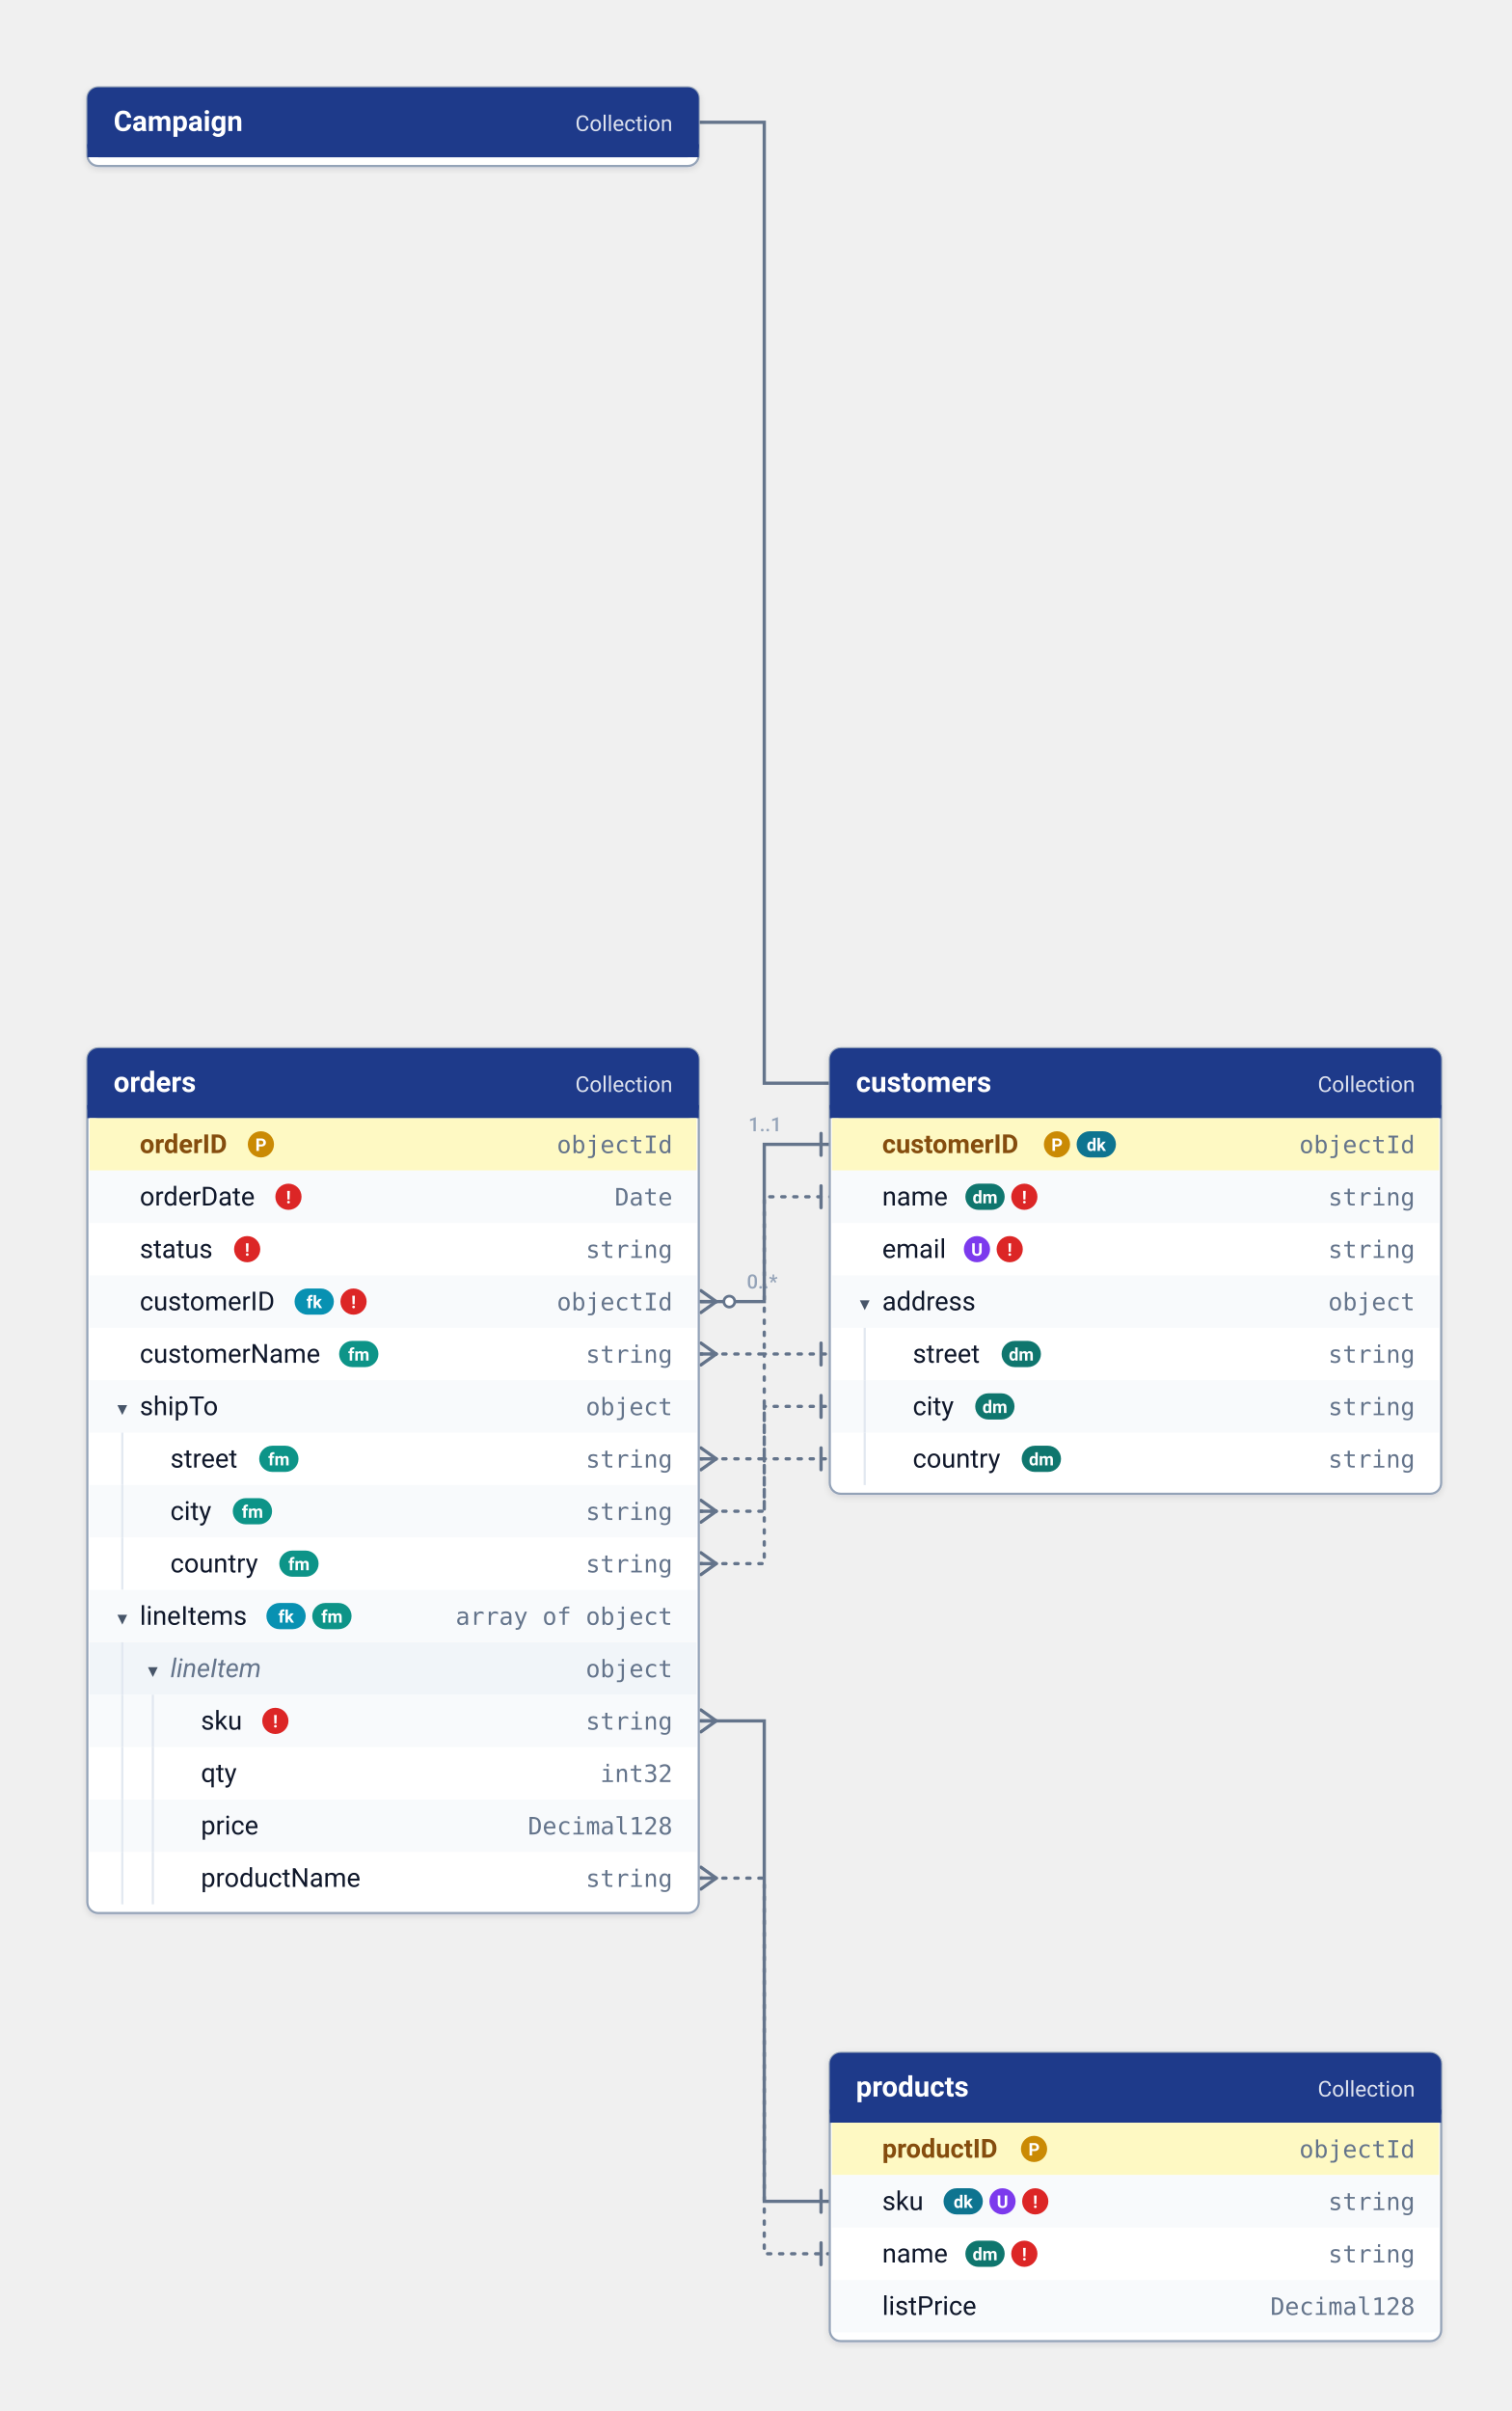
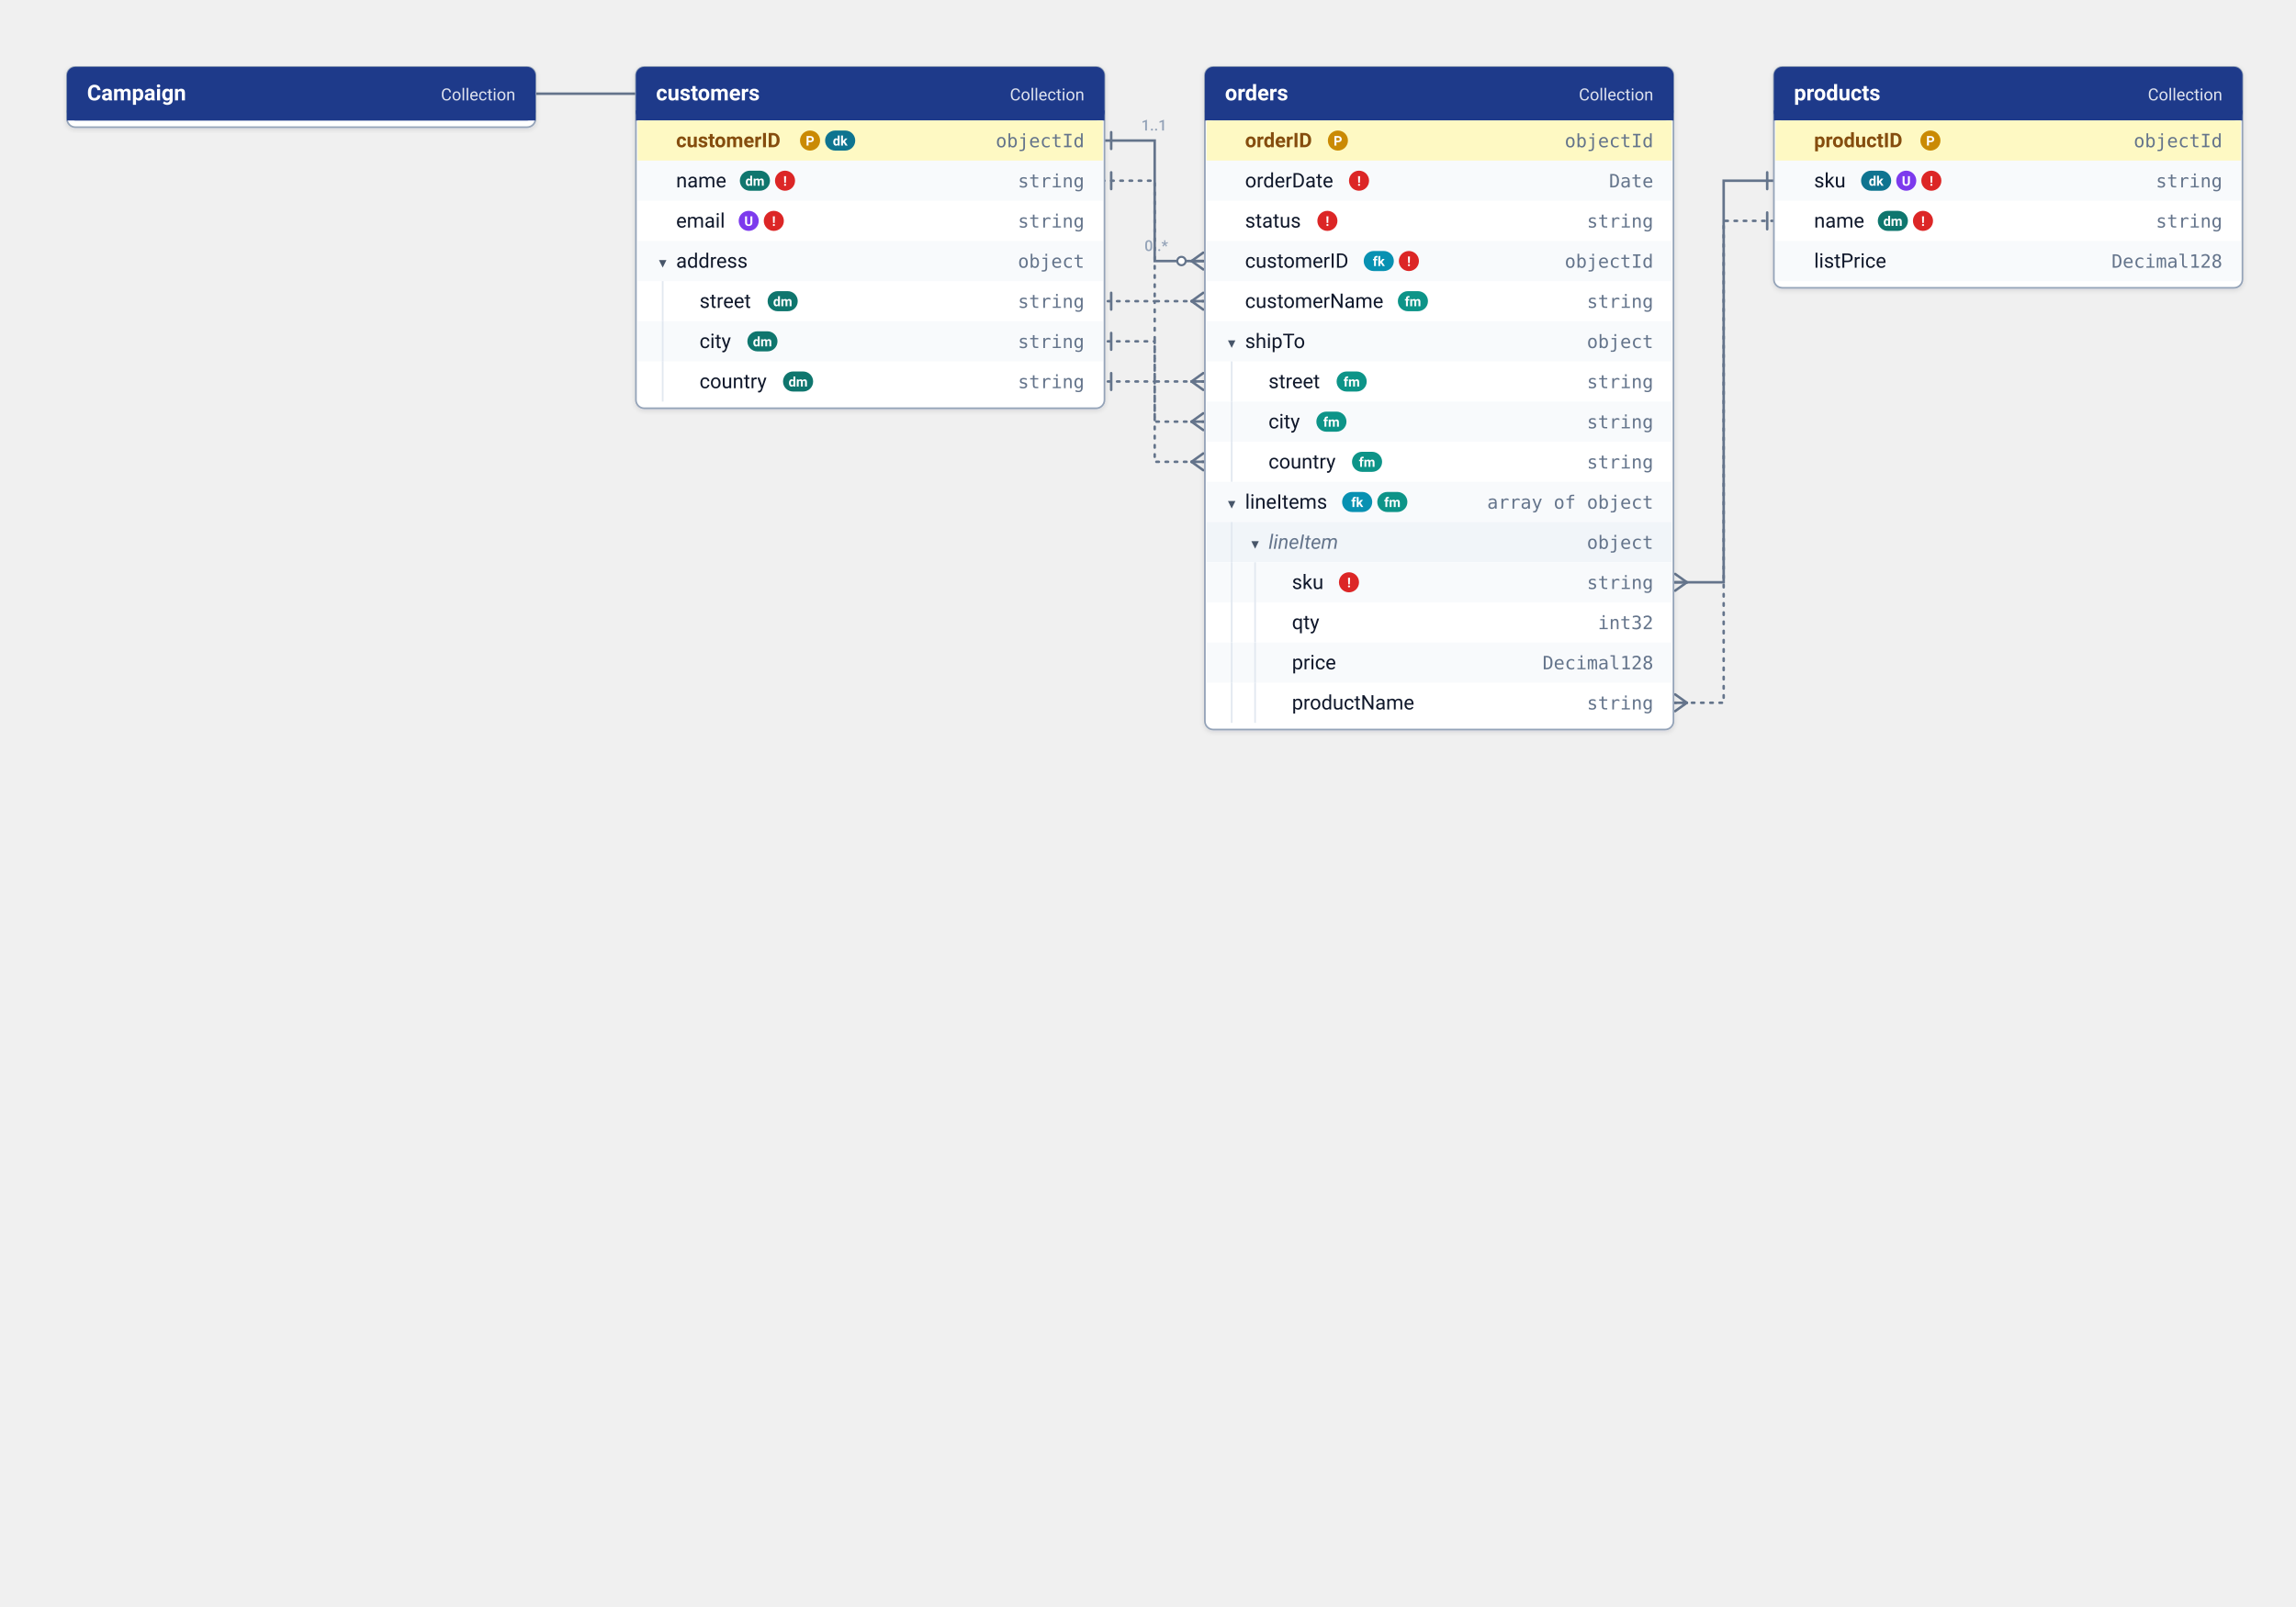
- <svg xmlns="http://www.w3.org/2000/svg" width="692" height="1104" viewBox="0 0 692 1104" font-family="system-ui, -apple-system, 'Segoe UI', Roboto, Helvetica, Arial, sans-serif">
+ <svg xmlns="http://www.w3.org/2000/svg" width="1372" height="960" viewBox="0 0 1372 960" font-family="system-ui, -apple-system, 'Segoe UI', Roboto, Helvetica, Arial, sans-serif">
  <defs>
    <filter id="entity-shadow" x="-5%" y="-5%" width="110%" height="115%">
      <feDropShadow dx="0" dy="1" stdDeviation="1.5" flood-color="#0f172a" flood-opacity="0.12" />
    </filter>
  </defs>
  <g>
-     <path d="M 380 496 L 350 496 L 350 56 L 320 56" fill="none" stroke="#64748b" stroke-width="1.5" />
-   </g>
-   <g>
-     <path d="M 320 596 L 350 596 L 350 524 L 380 524" fill="none" stroke="#64748b" stroke-width="1.5" />
-     <g stroke="#64748b" fill="#64748b" stroke-linecap="round" stroke-linejoin="round" transform="translate(320 596)">
+     <path d="M 380 56 L 350 56 L 350 56 L 320 56" fill="none" stroke="#64748b" stroke-width="1.5" />
+   </g>
+   <g>
+     <path d="M 720 156 L 690 156 L 690 84 L 660 84" fill="none" stroke="#64748b" stroke-width="1.5" />
+     <g stroke="#64748b" fill="#64748b" stroke-linecap="round" stroke-linejoin="round" transform="translate(720 156) scale(-1 1)">
      <line x1="8" y1="0" x2="1" y2="-5" stroke-width="1.5" fill="none" />
      <line x1="8" y1="0" x2="1" y2="0" stroke-width="1.5" fill="none" />
      <line x1="8" y1="0" x2="1" y2="5" stroke-width="1.5" fill="none" />
      <circle cx="14" cy="0" r="2.5" fill="white" stroke-width="1.25" />
    </g>
-     <text x="342" y="590" fill="#94a3b8" font-size="9" font-weight="500" text-anchor="start">0..*</text>
-     <g stroke="#64748b" fill="#64748b" stroke-linecap="round" stroke-linejoin="round" transform="translate(380 524) scale(-1 1)">
-       <line x1="4" y1="-5" x2="4" y2="5" stroke-width="1.5" fill="none" />
-     </g>
-     <text x="358" y="518" fill="#94a3b8" font-size="9" font-weight="500" text-anchor="end">1..1</text>
-   </g>
-   <g>
-     <path d="M 320 788 L 350 788 L 350 1008 L 380 1008" fill="none" stroke="#64748b" stroke-width="1.5" />
-     <g stroke="#64748b" fill="#64748b" stroke-linecap="round" stroke-linejoin="round" transform="translate(320 788)">
-       <line x1="8" y1="0" x2="1" y2="-5" stroke-width="1.5" fill="none" />
-       <line x1="8" y1="0" x2="1" y2="0" stroke-width="1.5" fill="none" />
-       <line x1="8" y1="0" x2="1" y2="5" stroke-width="1.5" fill="none" />
-     </g>
-     <g stroke="#64748b" fill="#64748b" stroke-linecap="round" stroke-linejoin="round" transform="translate(380 1008) scale(-1 1)">
-       <line x1="4" y1="-5" x2="4" y2="5" stroke-width="1.5" fill="none" />
-     </g>
-   </g>
-   <g>
-     <path d="M 320 620 L 350 620 L 350 548 L 380 548" fill="none" stroke="#64748b" stroke-width="1.5" stroke-linecap="round" stroke-dasharray="1.5 4" />
-     <g stroke="#64748b" fill="#64748b" stroke-linecap="round" stroke-linejoin="round" transform="translate(320 620)">
-       <line x1="8" y1="0" x2="1" y2="-5" stroke-width="1.5" fill="none" />
-       <line x1="8" y1="0" x2="1" y2="0" stroke-width="1.5" fill="none" />
-       <line x1="8" y1="0" x2="1" y2="5" stroke-width="1.5" fill="none" />
-     </g>
-     <g stroke="#64748b" fill="#64748b" stroke-linecap="round" stroke-linejoin="round" transform="translate(380 548) scale(-1 1)">
-       <line x1="4" y1="-5" x2="4" y2="5" stroke-width="1.5" fill="none" />
-     </g>
-   </g>
-   <g>
-     <path d="M 320 668 L 350 668 L 350 620 L 380 620" fill="none" stroke="#64748b" stroke-width="1.5" stroke-linecap="round" stroke-dasharray="1.5 4" />
-     <g stroke="#64748b" fill="#64748b" stroke-linecap="round" stroke-linejoin="round" transform="translate(320 668)">
-       <line x1="8" y1="0" x2="1" y2="-5" stroke-width="1.5" fill="none" />
-       <line x1="8" y1="0" x2="1" y2="0" stroke-width="1.5" fill="none" />
-       <line x1="8" y1="0" x2="1" y2="5" stroke-width="1.5" fill="none" />
-     </g>
-     <g stroke="#64748b" fill="#64748b" stroke-linecap="round" stroke-linejoin="round" transform="translate(380 620) scale(-1 1)">
-       <line x1="4" y1="-5" x2="4" y2="5" stroke-width="1.5" fill="none" />
-     </g>
-   </g>
-   <g>
-     <path d="M 320 692 L 350 692 L 350 644 L 380 644" fill="none" stroke="#64748b" stroke-width="1.5" stroke-linecap="round" stroke-dasharray="1.5 4" />
-     <g stroke="#64748b" fill="#64748b" stroke-linecap="round" stroke-linejoin="round" transform="translate(320 692)">
-       <line x1="8" y1="0" x2="1" y2="-5" stroke-width="1.5" fill="none" />
-       <line x1="8" y1="0" x2="1" y2="0" stroke-width="1.5" fill="none" />
-       <line x1="8" y1="0" x2="1" y2="5" stroke-width="1.5" fill="none" />
-     </g>
-     <g stroke="#64748b" fill="#64748b" stroke-linecap="round" stroke-linejoin="round" transform="translate(380 644) scale(-1 1)">
-       <line x1="4" y1="-5" x2="4" y2="5" stroke-width="1.5" fill="none" />
-     </g>
-   </g>
-   <g>
-     <path d="M 320 716 L 350 716 L 350 668 L 380 668" fill="none" stroke="#64748b" stroke-width="1.5" stroke-linecap="round" stroke-dasharray="1.5 4" />
-     <g stroke="#64748b" fill="#64748b" stroke-linecap="round" stroke-linejoin="round" transform="translate(320 716)">
-       <line x1="8" y1="0" x2="1" y2="-5" stroke-width="1.5" fill="none" />
-       <line x1="8" y1="0" x2="1" y2="0" stroke-width="1.5" fill="none" />
-       <line x1="8" y1="0" x2="1" y2="5" stroke-width="1.5" fill="none" />
-     </g>
-     <g stroke="#64748b" fill="#64748b" stroke-linecap="round" stroke-linejoin="round" transform="translate(380 668) scale(-1 1)">
-       <line x1="4" y1="-5" x2="4" y2="5" stroke-width="1.5" fill="none" />
-     </g>
-   </g>
-   <g>
-     <path d="M 320 860 L 350 860 L 350 1032 L 380 1032" fill="none" stroke="#64748b" stroke-width="1.5" stroke-linecap="round" stroke-dasharray="1.5 4" />
-     <g stroke="#64748b" fill="#64748b" stroke-linecap="round" stroke-linejoin="round" transform="translate(320 860)">
-       <line x1="8" y1="0" x2="1" y2="-5" stroke-width="1.5" fill="none" />
-       <line x1="8" y1="0" x2="1" y2="0" stroke-width="1.5" fill="none" />
-       <line x1="8" y1="0" x2="1" y2="5" stroke-width="1.5" fill="none" />
-     </g>
-     <g stroke="#64748b" fill="#64748b" stroke-linecap="round" stroke-linejoin="round" transform="translate(380 1032) scale(-1 1)">
+     <text x="698" y="150" fill="#94a3b8" font-size="9" font-weight="500" text-anchor="end">0..*</text>
+     <g stroke="#64748b" fill="#64748b" stroke-linecap="round" stroke-linejoin="round" transform="translate(660 84)">
+       <line x1="4" y1="-5" x2="4" y2="5" stroke-width="1.5" fill="none" />
+     </g>
+     <text x="682" y="78" fill="#94a3b8" font-size="9" font-weight="500" text-anchor="start">1..1</text>
+   </g>
+   <g>
+     <path d="M 1000 348 L 1030 348 L 1030 108 L 1060 108" fill="none" stroke="#64748b" stroke-width="1.5" />
+     <g stroke="#64748b" fill="#64748b" stroke-linecap="round" stroke-linejoin="round" transform="translate(1000 348)">
+       <line x1="8" y1="0" x2="1" y2="-5" stroke-width="1.5" fill="none" />
+       <line x1="8" y1="0" x2="1" y2="0" stroke-width="1.5" fill="none" />
+       <line x1="8" y1="0" x2="1" y2="5" stroke-width="1.5" fill="none" />
+     </g>
+     <g stroke="#64748b" fill="#64748b" stroke-linecap="round" stroke-linejoin="round" transform="translate(1060 108) scale(-1 1)">
+       <line x1="4" y1="-5" x2="4" y2="5" stroke-width="1.5" fill="none" />
+     </g>
+   </g>
+   <g>
+     <path d="M 720 180 L 690 180 L 690 108 L 660 108" fill="none" stroke="#64748b" stroke-width="1.5" stroke-linecap="round" stroke-dasharray="1.5 4" />
+     <g stroke="#64748b" fill="#64748b" stroke-linecap="round" stroke-linejoin="round" transform="translate(720 180) scale(-1 1)">
+       <line x1="8" y1="0" x2="1" y2="-5" stroke-width="1.5" fill="none" />
+       <line x1="8" y1="0" x2="1" y2="0" stroke-width="1.5" fill="none" />
+       <line x1="8" y1="0" x2="1" y2="5" stroke-width="1.5" fill="none" />
+     </g>
+     <g stroke="#64748b" fill="#64748b" stroke-linecap="round" stroke-linejoin="round" transform="translate(660 108)">
+       <line x1="4" y1="-5" x2="4" y2="5" stroke-width="1.5" fill="none" />
+     </g>
+   </g>
+   <g>
+     <path d="M 720 228 L 690 228 L 690 180 L 660 180" fill="none" stroke="#64748b" stroke-width="1.5" stroke-linecap="round" stroke-dasharray="1.5 4" />
+     <g stroke="#64748b" fill="#64748b" stroke-linecap="round" stroke-linejoin="round" transform="translate(720 228) scale(-1 1)">
+       <line x1="8" y1="0" x2="1" y2="-5" stroke-width="1.5" fill="none" />
+       <line x1="8" y1="0" x2="1" y2="0" stroke-width="1.5" fill="none" />
+       <line x1="8" y1="0" x2="1" y2="5" stroke-width="1.5" fill="none" />
+     </g>
+     <g stroke="#64748b" fill="#64748b" stroke-linecap="round" stroke-linejoin="round" transform="translate(660 180)">
+       <line x1="4" y1="-5" x2="4" y2="5" stroke-width="1.5" fill="none" />
+     </g>
+   </g>
+   <g>
+     <path d="M 720 252 L 690 252 L 690 204 L 660 204" fill="none" stroke="#64748b" stroke-width="1.5" stroke-linecap="round" stroke-dasharray="1.5 4" />
+     <g stroke="#64748b" fill="#64748b" stroke-linecap="round" stroke-linejoin="round" transform="translate(720 252) scale(-1 1)">
+       <line x1="8" y1="0" x2="1" y2="-5" stroke-width="1.5" fill="none" />
+       <line x1="8" y1="0" x2="1" y2="0" stroke-width="1.5" fill="none" />
+       <line x1="8" y1="0" x2="1" y2="5" stroke-width="1.5" fill="none" />
+     </g>
+     <g stroke="#64748b" fill="#64748b" stroke-linecap="round" stroke-linejoin="round" transform="translate(660 204)">
+       <line x1="4" y1="-5" x2="4" y2="5" stroke-width="1.5" fill="none" />
+     </g>
+   </g>
+   <g>
+     <path d="M 720 276 L 690 276 L 690 228 L 660 228" fill="none" stroke="#64748b" stroke-width="1.5" stroke-linecap="round" stroke-dasharray="1.5 4" />
+     <g stroke="#64748b" fill="#64748b" stroke-linecap="round" stroke-linejoin="round" transform="translate(720 276) scale(-1 1)">
+       <line x1="8" y1="0" x2="1" y2="-5" stroke-width="1.5" fill="none" />
+       <line x1="8" y1="0" x2="1" y2="0" stroke-width="1.5" fill="none" />
+       <line x1="8" y1="0" x2="1" y2="5" stroke-width="1.5" fill="none" />
+     </g>
+     <g stroke="#64748b" fill="#64748b" stroke-linecap="round" stroke-linejoin="round" transform="translate(660 228)">
+       <line x1="4" y1="-5" x2="4" y2="5" stroke-width="1.5" fill="none" />
+     </g>
+   </g>
+   <g>
+     <path d="M 1000 420 L 1030 420 L 1030 132 L 1060 132" fill="none" stroke="#64748b" stroke-width="1.5" stroke-linecap="round" stroke-dasharray="1.5 4" />
+     <g stroke="#64748b" fill="#64748b" stroke-linecap="round" stroke-linejoin="round" transform="translate(1000 420)">
+       <line x1="8" y1="0" x2="1" y2="-5" stroke-width="1.5" fill="none" />
+       <line x1="8" y1="0" x2="1" y2="0" stroke-width="1.5" fill="none" />
+       <line x1="8" y1="0" x2="1" y2="5" stroke-width="1.5" fill="none" />
+     </g>
+     <g stroke="#64748b" fill="#64748b" stroke-linecap="round" stroke-linejoin="round" transform="translate(1060 132) scale(-1 1)">
      <line x1="4" y1="-5" x2="4" y2="5" stroke-width="1.5" fill="none" />
    </g>
  </g>
  <g>
    <rect x="40" y="40" width="280" height="36" rx="5" fill="white" stroke="#94a3b8" stroke-width="1" filter="url(#entity-shadow)" />
    <rect x="40" y="40" width="280" height="32" fill="#1e3a8a" rx="5" />
    <rect x="40" y="66" width="280" height="6" fill="#1e3a8a" />
    <text x="52" y="60" fill="white" font-size="13" font-weight="600">Campaign</text>
    <text x="308" y="60" fill="white" font-size="10" text-anchor="end" opacity="0.85">Collection</text>
  </g>
  <g>
-     <rect x="380" y="480" width="280" height="204" rx="5" fill="white" stroke="#94a3b8" stroke-width="1" filter="url(#entity-shadow)" />
-     <rect x="380" y="480" width="280" height="32" fill="#1e3a8a" rx="5" />
-     <rect x="380" y="506" width="280" height="6" fill="#1e3a8a" />
-     <text x="392" y="500" fill="white" font-size="13" font-weight="600">customers</text>
-     <text x="648" y="500" fill="white" font-size="10" text-anchor="end" opacity="0.85">Collection</text>
-     <rect x="381" y="512" width="278" height="24" fill="#fef9c3" />
-     <text x="404" y="528" fill="#854d0e" font-size="12" font-weight="600">customerID</text>
-     <text x="648" y="528" fill="#64748b" font-size="11" text-anchor="end" font-family="ui-monospace, SFMono-Regular, Menlo, monospace">objectId</text>
-     <circle cx="484.05" cy="524" r="6" fill="#ca8a04" />
-     <text x="484.05" y="527" fill="white" font-size="8" font-weight="700" text-anchor="middle">P</text>
-     <rect x="493.05" y="518" width="18" height="12" rx="6" fill="#0e7490" />
-     <text x="502.05" y="527" fill="white" font-size="8" font-weight="700" text-anchor="middle">dk</text>
-     <rect x="381" y="536" width="278" height="24" fill="#f8fafc" />
-     <text x="404" y="552" fill="#0f172a" font-size="12" font-weight="400">name</text>
-     <text x="648" y="552" fill="#64748b" font-size="11" text-anchor="end" font-family="ui-monospace, SFMono-Regular, Menlo, monospace">string</text>
-     <rect x="442.1" y="542" width="18" height="12" rx="6" fill="#0f766e" />
-     <text x="451.1" y="551" fill="white" font-size="8" font-weight="700" text-anchor="middle">dm</text>
-     <circle cx="469.1" cy="548" r="6" fill="#dc2626" />
-     <text x="469.1" y="551" fill="white" font-size="8" font-weight="700" text-anchor="middle">!</text>
-     <text x="404" y="576" fill="#0f172a" font-size="12" font-weight="400">email</text>
-     <text x="648" y="576" fill="#64748b" font-size="11" text-anchor="end" font-family="ui-monospace, SFMono-Regular, Menlo, monospace">string</text>
-     <circle cx="447.4" cy="572" r="6" fill="#7c3aed" />
-     <text x="447.4" y="575" fill="white" font-size="8" font-weight="700" text-anchor="middle">U</text>
-     <circle cx="462.4" cy="572" r="6" fill="#dc2626" />
-     <text x="462.4" y="575" fill="white" font-size="8" font-weight="700" text-anchor="middle">!</text>
-     <rect x="381" y="584" width="278" height="24" fill="#f8fafc" />
-     <text x="396" y="600" fill="#475569" font-size="9" text-anchor="middle">▾</text>
-     <text x="404" y="600" fill="#0f172a" font-size="12" font-weight="400">address</text>
-     <text x="648" y="600" fill="#64748b" font-size="11" text-anchor="end" font-family="ui-monospace, SFMono-Regular, Menlo, monospace">object</text>
-     <line x1="396" y1="608" x2="396" y2="632" stroke="#e2e8f0" stroke-width="1" />
-     <text x="418" y="624" fill="#0f172a" font-size="12" font-weight="400">street</text>
-     <text x="648" y="624" fill="#64748b" font-size="11" text-anchor="end" font-family="ui-monospace, SFMono-Regular, Menlo, monospace">string</text>
-     <rect x="458.7" y="614" width="18" height="12" rx="6" fill="#0f766e" />
-     <text x="467.7" y="623" fill="white" font-size="8" font-weight="700" text-anchor="middle">dm</text>
-     <rect x="381" y="632" width="278" height="24" fill="#f8fafc" />
-     <line x1="396" y1="632" x2="396" y2="656" stroke="#e2e8f0" stroke-width="1" />
-     <text x="418" y="648" fill="#0f172a" font-size="12" font-weight="400">city</text>
-     <text x="648" y="648" fill="#64748b" font-size="11" text-anchor="end" font-family="ui-monospace, SFMono-Regular, Menlo, monospace">string</text>
-     <rect x="446.6" y="638" width="18" height="12" rx="6" fill="#0f766e" />
-     <text x="455.6" y="647" fill="white" font-size="8" font-weight="700" text-anchor="middle">dm</text>
-     <line x1="396" y1="656" x2="396" y2="680" stroke="#e2e8f0" stroke-width="1" />
-     <text x="418" y="672" fill="#0f172a" font-size="12" font-weight="400">country</text>
-     <text x="648" y="672" fill="#64748b" font-size="11" text-anchor="end" font-family="ui-monospace, SFMono-Regular, Menlo, monospace">string</text>
-     <rect x="467.9" y="662" width="18" height="12" rx="6" fill="#0f766e" />
-     <text x="476.9" y="671" fill="white" font-size="8" font-weight="700" text-anchor="middle">dm</text>
-   </g>
-   <g>
-     <rect x="40" y="480" width="280" height="396" rx="5" fill="white" stroke="#94a3b8" stroke-width="1" filter="url(#entity-shadow)" />
-     <rect x="40" y="480" width="280" height="32" fill="#1e3a8a" rx="5" />
-     <rect x="40" y="506" width="280" height="6" fill="#1e3a8a" />
-     <text x="52" y="500" fill="white" font-size="13" font-weight="600">orders</text>
-     <text x="308" y="500" fill="white" font-size="10" text-anchor="end" opacity="0.85">Collection</text>
-     <rect x="41" y="512" width="278" height="24" fill="#fef9c3" />
-     <text x="64" y="528" fill="#854d0e" font-size="12" font-weight="600">orderID</text>
-     <text x="308" y="528" fill="#64748b" font-size="11" text-anchor="end" font-family="ui-monospace, SFMono-Regular, Menlo, monospace">objectId</text>
-     <circle cx="119.48" cy="524" r="6" fill="#ca8a04" />
-     <text x="119.48" y="527" fill="white" font-size="8" font-weight="700" text-anchor="middle">P</text>
-     <rect x="41" y="536" width="278" height="24" fill="#f8fafc" />
-     <text x="64" y="552" fill="#0f172a" font-size="12" font-weight="400">orderDate</text>
-     <text x="308" y="552" fill="#64748b" font-size="11" text-anchor="end" font-family="ui-monospace, SFMono-Regular, Menlo, monospace">Date</text>
-     <circle cx="132.1" cy="548" r="6" fill="#dc2626" />
-     <text x="132.1" y="551" fill="white" font-size="8" font-weight="700" text-anchor="middle">!</text>
-     <text x="64" y="576" fill="#0f172a" font-size="12" font-weight="400">status</text>
-     <text x="308" y="576" fill="#64748b" font-size="11" text-anchor="end" font-family="ui-monospace, SFMono-Regular, Menlo, monospace">string</text>
-     <circle cx="113.2" cy="572" r="6" fill="#dc2626" />
-     <text x="113.2" y="575" fill="white" font-size="8" font-weight="700" text-anchor="middle">!</text>
-     <rect x="41" y="584" width="278" height="24" fill="#f8fafc" />
-     <text x="64" y="600" fill="#0f172a" font-size="12" font-weight="400">customerID</text>
-     <text x="308" y="600" fill="#64748b" font-size="11" text-anchor="end" font-family="ui-monospace, SFMono-Regular, Menlo, monospace">objectId</text>
-     <rect x="134.9" y="590" width="18" height="12" rx="6" fill="#0891b2" />
-     <text x="143.9" y="599" fill="white" font-size="8" font-weight="700" text-anchor="middle">fk</text>
-     <circle cx="161.9" cy="596" r="6" fill="#dc2626" />
-     <text x="161.9" y="599" fill="white" font-size="8" font-weight="700" text-anchor="middle">!</text>
-     <text x="64" y="624" fill="#0f172a" font-size="12" font-weight="400">customerName</text>
-     <text x="308" y="624" fill="#64748b" font-size="11" text-anchor="end" font-family="ui-monospace, SFMono-Regular, Menlo, monospace">string</text>
-     <rect x="155.3" y="614" width="18" height="12" rx="6" fill="#0d9488" />
-     <text x="164.3" y="623" fill="white" font-size="8" font-weight="700" text-anchor="middle">fm</text>
-     <rect x="41" y="632" width="278" height="24" fill="#f8fafc" />
-     <text x="56" y="648" fill="#475569" font-size="9" text-anchor="middle">▾</text>
-     <text x="64" y="648" fill="#0f172a" font-size="12" font-weight="400">shipTo</text>
-     <text x="308" y="648" fill="#64748b" font-size="11" text-anchor="end" font-family="ui-monospace, SFMono-Regular, Menlo, monospace">object</text>
-     <line x1="56" y1="656" x2="56" y2="680" stroke="#e2e8f0" stroke-width="1" />
-     <text x="78" y="672" fill="#0f172a" font-size="12" font-weight="400">street</text>
-     <text x="308" y="672" fill="#64748b" font-size="11" text-anchor="end" font-family="ui-monospace, SFMono-Regular, Menlo, monospace">string</text>
-     <rect x="118.7" y="662" width="18" height="12" rx="6" fill="#0d9488" />
-     <text x="127.7" y="671" fill="white" font-size="8" font-weight="700" text-anchor="middle">fm</text>
-     <rect x="41" y="680" width="278" height="24" fill="#f8fafc" />
-     <line x1="56" y1="680" x2="56" y2="704" stroke="#e2e8f0" stroke-width="1" />
-     <text x="78" y="696" fill="#0f172a" font-size="12" font-weight="400">city</text>
-     <text x="308" y="696" fill="#64748b" font-size="11" text-anchor="end" font-family="ui-monospace, SFMono-Regular, Menlo, monospace">string</text>
-     <rect x="106.6" y="686" width="18" height="12" rx="6" fill="#0d9488" />
-     <text x="115.6" y="695" fill="white" font-size="8" font-weight="700" text-anchor="middle">fm</text>
-     <line x1="56" y1="704" x2="56" y2="728" stroke="#e2e8f0" stroke-width="1" />
-     <text x="78" y="720" fill="#0f172a" font-size="12" font-weight="400">country</text>
-     <text x="308" y="720" fill="#64748b" font-size="11" text-anchor="end" font-family="ui-monospace, SFMono-Regular, Menlo, monospace">string</text>
-     <rect x="127.9" y="710" width="18" height="12" rx="6" fill="#0d9488" />
-     <text x="136.9" y="719" fill="white" font-size="8" font-weight="700" text-anchor="middle">fm</text>
-     <rect x="41" y="728" width="278" height="24" fill="#f8fafc" />
-     <text x="56" y="744" fill="#475569" font-size="9" text-anchor="middle">▾</text>
-     <text x="64" y="744" fill="#0f172a" font-size="12" font-weight="400">lineItems</text>
-     <text x="308" y="744" fill="#64748b" font-size="11" text-anchor="end" font-family="ui-monospace, SFMono-Regular, Menlo, monospace">array of object</text>
-     <rect x="122" y="734" width="18" height="12" rx="6" fill="#0891b2" />
-     <text x="131" y="743" fill="white" font-size="8" font-weight="700" text-anchor="middle">fk</text>
-     <rect x="143" y="734" width="18" height="12" rx="6" fill="#0d9488" />
-     <text x="152" y="743" fill="white" font-size="8" font-weight="700" text-anchor="middle">fm</text>
-     <rect x="41" y="752" width="278" height="24" fill="#f1f5f9" />
-     <line x1="56" y1="752" x2="56" y2="776" stroke="#e2e8f0" stroke-width="1" />
-     <text x="70" y="768" fill="#475569" font-size="9" text-anchor="middle">▾</text>
-     <text x="78" y="768" fill="#64748b" font-size="12" font-weight="400" font-style="italic">lineItem</text>
-     <text x="308" y="768" fill="#64748b" font-size="11" text-anchor="end" font-family="ui-monospace, SFMono-Regular, Menlo, monospace">object</text>
-     <rect x="41" y="776" width="278" height="24" fill="#f8fafc" />
-     <line x1="56" y1="776" x2="56" y2="800" stroke="#e2e8f0" stroke-width="1" />
-     <line x1="70" y1="776" x2="70" y2="800" stroke="#e2e8f0" stroke-width="1" />
-     <text x="92" y="792" fill="#0f172a" font-size="12" font-weight="400">sku</text>
-     <text x="308" y="792" fill="#64748b" font-size="11" text-anchor="end" font-family="ui-monospace, SFMono-Regular, Menlo, monospace">string</text>
-     <circle cx="126.1" cy="788" r="6" fill="#dc2626" />
-     <text x="126.1" y="791" fill="white" font-size="8" font-weight="700" text-anchor="middle">!</text>
-     <line x1="56" y1="800" x2="56" y2="824" stroke="#e2e8f0" stroke-width="1" />
-     <line x1="70" y1="800" x2="70" y2="824" stroke="#e2e8f0" stroke-width="1" />
-     <text x="92" y="816" fill="#0f172a" font-size="12" font-weight="400">qty</text>
-     <text x="308" y="816" fill="#64748b" font-size="11" text-anchor="end" font-family="ui-monospace, SFMono-Regular, Menlo, monospace">int32</text>
-     <rect x="41" y="824" width="278" height="24" fill="#f8fafc" />
-     <line x1="56" y1="824" x2="56" y2="848" stroke="#e2e8f0" stroke-width="1" />
-     <line x1="70" y1="824" x2="70" y2="848" stroke="#e2e8f0" stroke-width="1" />
-     <text x="92" y="840" fill="#0f172a" font-size="12" font-weight="400">price</text>
-     <text x="308" y="840" fill="#64748b" font-size="11" text-anchor="end" font-family="ui-monospace, SFMono-Regular, Menlo, monospace">Decimal128</text>
-     <line x1="56" y1="848" x2="56" y2="872" stroke="#e2e8f0" stroke-width="1" />
-     <line x1="70" y1="848" x2="70" y2="872" stroke="#e2e8f0" stroke-width="1" />
-     <text x="92" y="864" fill="#0f172a" font-size="12" font-weight="400">productName</text>
-     <text x="308" y="864" fill="#64748b" font-size="11" text-anchor="end" font-family="ui-monospace, SFMono-Regular, Menlo, monospace">string</text>
-   </g>
-   <g>
-     <rect x="380" y="940" width="280" height="132" rx="5" fill="white" stroke="#94a3b8" stroke-width="1" filter="url(#entity-shadow)" />
-     <rect x="380" y="940" width="280" height="32" fill="#1e3a8a" rx="5" />
-     <rect x="380" y="966" width="280" height="6" fill="#1e3a8a" />
-     <text x="392" y="960" fill="white" font-size="13" font-weight="600">products</text>
-     <text x="648" y="960" fill="white" font-size="10" text-anchor="end" opacity="0.85">Collection</text>
-     <rect x="381" y="972" width="278" height="24" fill="#fef9c3" />
-     <text x="404" y="988" fill="#854d0e" font-size="12" font-weight="600">productID</text>
-     <text x="648" y="988" fill="#64748b" font-size="11" text-anchor="end" font-family="ui-monospace, SFMono-Regular, Menlo, monospace">objectId</text>
-     <circle cx="473.55" cy="984" r="6" fill="#ca8a04" />
-     <text x="473.55" y="987" fill="white" font-size="8" font-weight="700" text-anchor="middle">P</text>
-     <rect x="381" y="996" width="278" height="24" fill="#f8fafc" />
-     <text x="404" y="1012" fill="#0f172a" font-size="12" font-weight="400">sku</text>
-     <text x="648" y="1012" fill="#64748b" font-size="11" text-anchor="end" font-family="ui-monospace, SFMono-Regular, Menlo, monospace">string</text>
-     <rect x="432.1" y="1002" width="18" height="12" rx="6" fill="#0e7490" />
-     <text x="441.1" y="1011" fill="white" font-size="8" font-weight="700" text-anchor="middle">dk</text>
-     <circle cx="459.1" cy="1008" r="6" fill="#7c3aed" />
-     <text x="459.1" y="1011" fill="white" font-size="8" font-weight="700" text-anchor="middle">U</text>
-     <circle cx="474.1" cy="1008" r="6" fill="#dc2626" />
-     <text x="474.1" y="1011" fill="white" font-size="8" font-weight="700" text-anchor="middle">!</text>
-     <text x="404" y="1036" fill="#0f172a" font-size="12" font-weight="400">name</text>
-     <text x="648" y="1036" fill="#64748b" font-size="11" text-anchor="end" font-family="ui-monospace, SFMono-Regular, Menlo, monospace">string</text>
-     <rect x="442.1" y="1026" width="18" height="12" rx="6" fill="#0f766e" />
-     <text x="451.1" y="1035" fill="white" font-size="8" font-weight="700" text-anchor="middle">dm</text>
-     <circle cx="469.1" cy="1032" r="6" fill="#dc2626" />
-     <text x="469.1" y="1035" fill="white" font-size="8" font-weight="700" text-anchor="middle">!</text>
-     <rect x="381" y="1044" width="278" height="24" fill="#f8fafc" />
-     <text x="404" y="1060" fill="#0f172a" font-size="12" font-weight="400">listPrice</text>
-     <text x="648" y="1060" fill="#64748b" font-size="11" text-anchor="end" font-family="ui-monospace, SFMono-Regular, Menlo, monospace">Decimal128</text>
+     <rect x="380" y="40" width="280" height="204" rx="5" fill="white" stroke="#94a3b8" stroke-width="1" filter="url(#entity-shadow)" />
+     <rect x="380" y="40" width="280" height="32" fill="#1e3a8a" rx="5" />
+     <rect x="380" y="66" width="280" height="6" fill="#1e3a8a" />
+     <text x="392" y="60" fill="white" font-size="13" font-weight="600">customers</text>
+     <text x="648" y="60" fill="white" font-size="10" text-anchor="end" opacity="0.85">Collection</text>
+     <rect x="381" y="72" width="278" height="24" fill="#fef9c3" />
+     <text x="404" y="88" fill="#854d0e" font-size="12" font-weight="600">customerID</text>
+     <text x="648" y="88" fill="#64748b" font-size="11" text-anchor="end" font-family="ui-monospace, SFMono-Regular, Menlo, monospace">objectId</text>
+     <circle cx="484.05" cy="84" r="6" fill="#ca8a04" />
+     <text x="484.05" y="87" fill="white" font-size="8" font-weight="700" text-anchor="middle">P</text>
+     <rect x="493.05" y="78" width="18" height="12" rx="6" fill="#0e7490" />
+     <text x="502.05" y="87" fill="white" font-size="8" font-weight="700" text-anchor="middle">dk</text>
+     <rect x="381" y="96" width="278" height="24" fill="#f8fafc" />
+     <text x="404" y="112" fill="#0f172a" font-size="12" font-weight="400">name</text>
+     <text x="648" y="112" fill="#64748b" font-size="11" text-anchor="end" font-family="ui-monospace, SFMono-Regular, Menlo, monospace">string</text>
+     <rect x="442.1" y="102" width="18" height="12" rx="6" fill="#0f766e" />
+     <text x="451.1" y="111" fill="white" font-size="8" font-weight="700" text-anchor="middle">dm</text>
+     <circle cx="469.1" cy="108" r="6" fill="#dc2626" />
+     <text x="469.1" y="111" fill="white" font-size="8" font-weight="700" text-anchor="middle">!</text>
+     <text x="404" y="136" fill="#0f172a" font-size="12" font-weight="400">email</text>
+     <text x="648" y="136" fill="#64748b" font-size="11" text-anchor="end" font-family="ui-monospace, SFMono-Regular, Menlo, monospace">string</text>
+     <circle cx="447.4" cy="132" r="6" fill="#7c3aed" />
+     <text x="447.4" y="135" fill="white" font-size="8" font-weight="700" text-anchor="middle">U</text>
+     <circle cx="462.4" cy="132" r="6" fill="#dc2626" />
+     <text x="462.4" y="135" fill="white" font-size="8" font-weight="700" text-anchor="middle">!</text>
+     <rect x="381" y="144" width="278" height="24" fill="#f8fafc" />
+     <text x="396" y="160" fill="#475569" font-size="9" text-anchor="middle">▾</text>
+     <text x="404" y="160" fill="#0f172a" font-size="12" font-weight="400">address</text>
+     <text x="648" y="160" fill="#64748b" font-size="11" text-anchor="end" font-family="ui-monospace, SFMono-Regular, Menlo, monospace">object</text>
+     <line x1="396" y1="168" x2="396" y2="192" stroke="#e2e8f0" stroke-width="1" />
+     <text x="418" y="184" fill="#0f172a" font-size="12" font-weight="400">street</text>
+     <text x="648" y="184" fill="#64748b" font-size="11" text-anchor="end" font-family="ui-monospace, SFMono-Regular, Menlo, monospace">string</text>
+     <rect x="458.7" y="174" width="18" height="12" rx="6" fill="#0f766e" />
+     <text x="467.7" y="183" fill="white" font-size="8" font-weight="700" text-anchor="middle">dm</text>
+     <rect x="381" y="192" width="278" height="24" fill="#f8fafc" />
+     <line x1="396" y1="192" x2="396" y2="216" stroke="#e2e8f0" stroke-width="1" />
+     <text x="418" y="208" fill="#0f172a" font-size="12" font-weight="400">city</text>
+     <text x="648" y="208" fill="#64748b" font-size="11" text-anchor="end" font-family="ui-monospace, SFMono-Regular, Menlo, monospace">string</text>
+     <rect x="446.6" y="198" width="18" height="12" rx="6" fill="#0f766e" />
+     <text x="455.6" y="207" fill="white" font-size="8" font-weight="700" text-anchor="middle">dm</text>
+     <line x1="396" y1="216" x2="396" y2="240" stroke="#e2e8f0" stroke-width="1" />
+     <text x="418" y="232" fill="#0f172a" font-size="12" font-weight="400">country</text>
+     <text x="648" y="232" fill="#64748b" font-size="11" text-anchor="end" font-family="ui-monospace, SFMono-Regular, Menlo, monospace">string</text>
+     <rect x="467.9" y="222" width="18" height="12" rx="6" fill="#0f766e" />
+     <text x="476.9" y="231" fill="white" font-size="8" font-weight="700" text-anchor="middle">dm</text>
+   </g>
+   <g>
+     <rect x="720" y="40" width="280" height="396" rx="5" fill="white" stroke="#94a3b8" stroke-width="1" filter="url(#entity-shadow)" />
+     <rect x="720" y="40" width="280" height="32" fill="#1e3a8a" rx="5" />
+     <rect x="720" y="66" width="280" height="6" fill="#1e3a8a" />
+     <text x="732" y="60" fill="white" font-size="13" font-weight="600">orders</text>
+     <text x="988" y="60" fill="white" font-size="10" text-anchor="end" opacity="0.85">Collection</text>
+     <rect x="721" y="72" width="278" height="24" fill="#fef9c3" />
+     <text x="744" y="88" fill="#854d0e" font-size="12" font-weight="600">orderID</text>
+     <text x="988" y="88" fill="#64748b" font-size="11" text-anchor="end" font-family="ui-monospace, SFMono-Regular, Menlo, monospace">objectId</text>
+     <circle cx="799.48" cy="84" r="6" fill="#ca8a04" />
+     <text x="799.48" y="87" fill="white" font-size="8" font-weight="700" text-anchor="middle">P</text>
+     <rect x="721" y="96" width="278" height="24" fill="#f8fafc" />
+     <text x="744" y="112" fill="#0f172a" font-size="12" font-weight="400">orderDate</text>
+     <text x="988" y="112" fill="#64748b" font-size="11" text-anchor="end" font-family="ui-monospace, SFMono-Regular, Menlo, monospace">Date</text>
+     <circle cx="812.1" cy="108" r="6" fill="#dc2626" />
+     <text x="812.1" y="111" fill="white" font-size="8" font-weight="700" text-anchor="middle">!</text>
+     <text x="744" y="136" fill="#0f172a" font-size="12" font-weight="400">status</text>
+     <text x="988" y="136" fill="#64748b" font-size="11" text-anchor="end" font-family="ui-monospace, SFMono-Regular, Menlo, monospace">string</text>
+     <circle cx="793.2" cy="132" r="6" fill="#dc2626" />
+     <text x="793.2" y="135" fill="white" font-size="8" font-weight="700" text-anchor="middle">!</text>
+     <rect x="721" y="144" width="278" height="24" fill="#f8fafc" />
+     <text x="744" y="160" fill="#0f172a" font-size="12" font-weight="400">customerID</text>
+     <text x="988" y="160" fill="#64748b" font-size="11" text-anchor="end" font-family="ui-monospace, SFMono-Regular, Menlo, monospace">objectId</text>
+     <rect x="814.9" y="150" width="18" height="12" rx="6" fill="#0891b2" />
+     <text x="823.9" y="159" fill="white" font-size="8" font-weight="700" text-anchor="middle">fk</text>
+     <circle cx="841.9" cy="156" r="6" fill="#dc2626" />
+     <text x="841.9" y="159" fill="white" font-size="8" font-weight="700" text-anchor="middle">!</text>
+     <text x="744" y="184" fill="#0f172a" font-size="12" font-weight="400">customerName</text>
+     <text x="988" y="184" fill="#64748b" font-size="11" text-anchor="end" font-family="ui-monospace, SFMono-Regular, Menlo, monospace">string</text>
+     <rect x="835.3" y="174" width="18" height="12" rx="6" fill="#0d9488" />
+     <text x="844.3" y="183" fill="white" font-size="8" font-weight="700" text-anchor="middle">fm</text>
+     <rect x="721" y="192" width="278" height="24" fill="#f8fafc" />
+     <text x="736" y="208" fill="#475569" font-size="9" text-anchor="middle">▾</text>
+     <text x="744" y="208" fill="#0f172a" font-size="12" font-weight="400">shipTo</text>
+     <text x="988" y="208" fill="#64748b" font-size="11" text-anchor="end" font-family="ui-monospace, SFMono-Regular, Menlo, monospace">object</text>
+     <line x1="736" y1="216" x2="736" y2="240" stroke="#e2e8f0" stroke-width="1" />
+     <text x="758" y="232" fill="#0f172a" font-size="12" font-weight="400">street</text>
+     <text x="988" y="232" fill="#64748b" font-size="11" text-anchor="end" font-family="ui-monospace, SFMono-Regular, Menlo, monospace">string</text>
+     <rect x="798.7" y="222" width="18" height="12" rx="6" fill="#0d9488" />
+     <text x="807.7" y="231" fill="white" font-size="8" font-weight="700" text-anchor="middle">fm</text>
+     <rect x="721" y="240" width="278" height="24" fill="#f8fafc" />
+     <line x1="736" y1="240" x2="736" y2="264" stroke="#e2e8f0" stroke-width="1" />
+     <text x="758" y="256" fill="#0f172a" font-size="12" font-weight="400">city</text>
+     <text x="988" y="256" fill="#64748b" font-size="11" text-anchor="end" font-family="ui-monospace, SFMono-Regular, Menlo, monospace">string</text>
+     <rect x="786.6" y="246" width="18" height="12" rx="6" fill="#0d9488" />
+     <text x="795.6" y="255" fill="white" font-size="8" font-weight="700" text-anchor="middle">fm</text>
+     <line x1="736" y1="264" x2="736" y2="288" stroke="#e2e8f0" stroke-width="1" />
+     <text x="758" y="280" fill="#0f172a" font-size="12" font-weight="400">country</text>
+     <text x="988" y="280" fill="#64748b" font-size="11" text-anchor="end" font-family="ui-monospace, SFMono-Regular, Menlo, monospace">string</text>
+     <rect x="807.9" y="270" width="18" height="12" rx="6" fill="#0d9488" />
+     <text x="816.9" y="279" fill="white" font-size="8" font-weight="700" text-anchor="middle">fm</text>
+     <rect x="721" y="288" width="278" height="24" fill="#f8fafc" />
+     <text x="736" y="304" fill="#475569" font-size="9" text-anchor="middle">▾</text>
+     <text x="744" y="304" fill="#0f172a" font-size="12" font-weight="400">lineItems</text>
+     <text x="988" y="304" fill="#64748b" font-size="11" text-anchor="end" font-family="ui-monospace, SFMono-Regular, Menlo, monospace">array of object</text>
+     <rect x="802" y="294" width="18" height="12" rx="6" fill="#0891b2" />
+     <text x="811" y="303" fill="white" font-size="8" font-weight="700" text-anchor="middle">fk</text>
+     <rect x="823" y="294" width="18" height="12" rx="6" fill="#0d9488" />
+     <text x="832" y="303" fill="white" font-size="8" font-weight="700" text-anchor="middle">fm</text>
+     <rect x="721" y="312" width="278" height="24" fill="#f1f5f9" />
+     <line x1="736" y1="312" x2="736" y2="336" stroke="#e2e8f0" stroke-width="1" />
+     <text x="750" y="328" fill="#475569" font-size="9" text-anchor="middle">▾</text>
+     <text x="758" y="328" fill="#64748b" font-size="12" font-weight="400" font-style="italic">lineItem</text>
+     <text x="988" y="328" fill="#64748b" font-size="11" text-anchor="end" font-family="ui-monospace, SFMono-Regular, Menlo, monospace">object</text>
+     <rect x="721" y="336" width="278" height="24" fill="#f8fafc" />
+     <line x1="736" y1="336" x2="736" y2="360" stroke="#e2e8f0" stroke-width="1" />
+     <line x1="750" y1="336" x2="750" y2="360" stroke="#e2e8f0" stroke-width="1" />
+     <text x="772" y="352" fill="#0f172a" font-size="12" font-weight="400">sku</text>
+     <text x="988" y="352" fill="#64748b" font-size="11" text-anchor="end" font-family="ui-monospace, SFMono-Regular, Menlo, monospace">string</text>
+     <circle cx="806.1" cy="348" r="6" fill="#dc2626" />
+     <text x="806.1" y="351" fill="white" font-size="8" font-weight="700" text-anchor="middle">!</text>
+     <line x1="736" y1="360" x2="736" y2="384" stroke="#e2e8f0" stroke-width="1" />
+     <line x1="750" y1="360" x2="750" y2="384" stroke="#e2e8f0" stroke-width="1" />
+     <text x="772" y="376" fill="#0f172a" font-size="12" font-weight="400">qty</text>
+     <text x="988" y="376" fill="#64748b" font-size="11" text-anchor="end" font-family="ui-monospace, SFMono-Regular, Menlo, monospace">int32</text>
+     <rect x="721" y="384" width="278" height="24" fill="#f8fafc" />
+     <line x1="736" y1="384" x2="736" y2="408" stroke="#e2e8f0" stroke-width="1" />
+     <line x1="750" y1="384" x2="750" y2="408" stroke="#e2e8f0" stroke-width="1" />
+     <text x="772" y="400" fill="#0f172a" font-size="12" font-weight="400">price</text>
+     <text x="988" y="400" fill="#64748b" font-size="11" text-anchor="end" font-family="ui-monospace, SFMono-Regular, Menlo, monospace">Decimal128</text>
+     <line x1="736" y1="408" x2="736" y2="432" stroke="#e2e8f0" stroke-width="1" />
+     <line x1="750" y1="408" x2="750" y2="432" stroke="#e2e8f0" stroke-width="1" />
+     <text x="772" y="424" fill="#0f172a" font-size="12" font-weight="400">productName</text>
+     <text x="988" y="424" fill="#64748b" font-size="11" text-anchor="end" font-family="ui-monospace, SFMono-Regular, Menlo, monospace">string</text>
+   </g>
+   <g>
+     <rect x="1060" y="40" width="280" height="132" rx="5" fill="white" stroke="#94a3b8" stroke-width="1" filter="url(#entity-shadow)" />
+     <rect x="1060" y="40" width="280" height="32" fill="#1e3a8a" rx="5" />
+     <rect x="1060" y="66" width="280" height="6" fill="#1e3a8a" />
+     <text x="1072" y="60" fill="white" font-size="13" font-weight="600">products</text>
+     <text x="1328" y="60" fill="white" font-size="10" text-anchor="end" opacity="0.85">Collection</text>
+     <rect x="1061" y="72" width="278" height="24" fill="#fef9c3" />
+     <text x="1084" y="88" fill="#854d0e" font-size="12" font-weight="600">productID</text>
+     <text x="1328" y="88" fill="#64748b" font-size="11" text-anchor="end" font-family="ui-monospace, SFMono-Regular, Menlo, monospace">objectId</text>
+     <circle cx="1153.55" cy="84" r="6" fill="#ca8a04" />
+     <text x="1153.55" y="87" fill="white" font-size="8" font-weight="700" text-anchor="middle">P</text>
+     <rect x="1061" y="96" width="278" height="24" fill="#f8fafc" />
+     <text x="1084" y="112" fill="#0f172a" font-size="12" font-weight="400">sku</text>
+     <text x="1328" y="112" fill="#64748b" font-size="11" text-anchor="end" font-family="ui-monospace, SFMono-Regular, Menlo, monospace">string</text>
+     <rect x="1112.1" y="102" width="18" height="12" rx="6" fill="#0e7490" />
+     <text x="1121.1" y="111" fill="white" font-size="8" font-weight="700" text-anchor="middle">dk</text>
+     <circle cx="1139.1" cy="108" r="6" fill="#7c3aed" />
+     <text x="1139.1" y="111" fill="white" font-size="8" font-weight="700" text-anchor="middle">U</text>
+     <circle cx="1154.1" cy="108" r="6" fill="#dc2626" />
+     <text x="1154.1" y="111" fill="white" font-size="8" font-weight="700" text-anchor="middle">!</text>
+     <text x="1084" y="136" fill="#0f172a" font-size="12" font-weight="400">name</text>
+     <text x="1328" y="136" fill="#64748b" font-size="11" text-anchor="end" font-family="ui-monospace, SFMono-Regular, Menlo, monospace">string</text>
+     <rect x="1122.1" y="126" width="18" height="12" rx="6" fill="#0f766e" />
+     <text x="1131.1" y="135" fill="white" font-size="8" font-weight="700" text-anchor="middle">dm</text>
+     <circle cx="1149.1" cy="132" r="6" fill="#dc2626" />
+     <text x="1149.1" y="135" fill="white" font-size="8" font-weight="700" text-anchor="middle">!</text>
+     <rect x="1061" y="144" width="278" height="24" fill="#f8fafc" />
+     <text x="1084" y="160" fill="#0f172a" font-size="12" font-weight="400">listPrice</text>
+     <text x="1328" y="160" fill="#64748b" font-size="11" text-anchor="end" font-family="ui-monospace, SFMono-Regular, Menlo, monospace">Decimal128</text>
  </g>
</svg>
